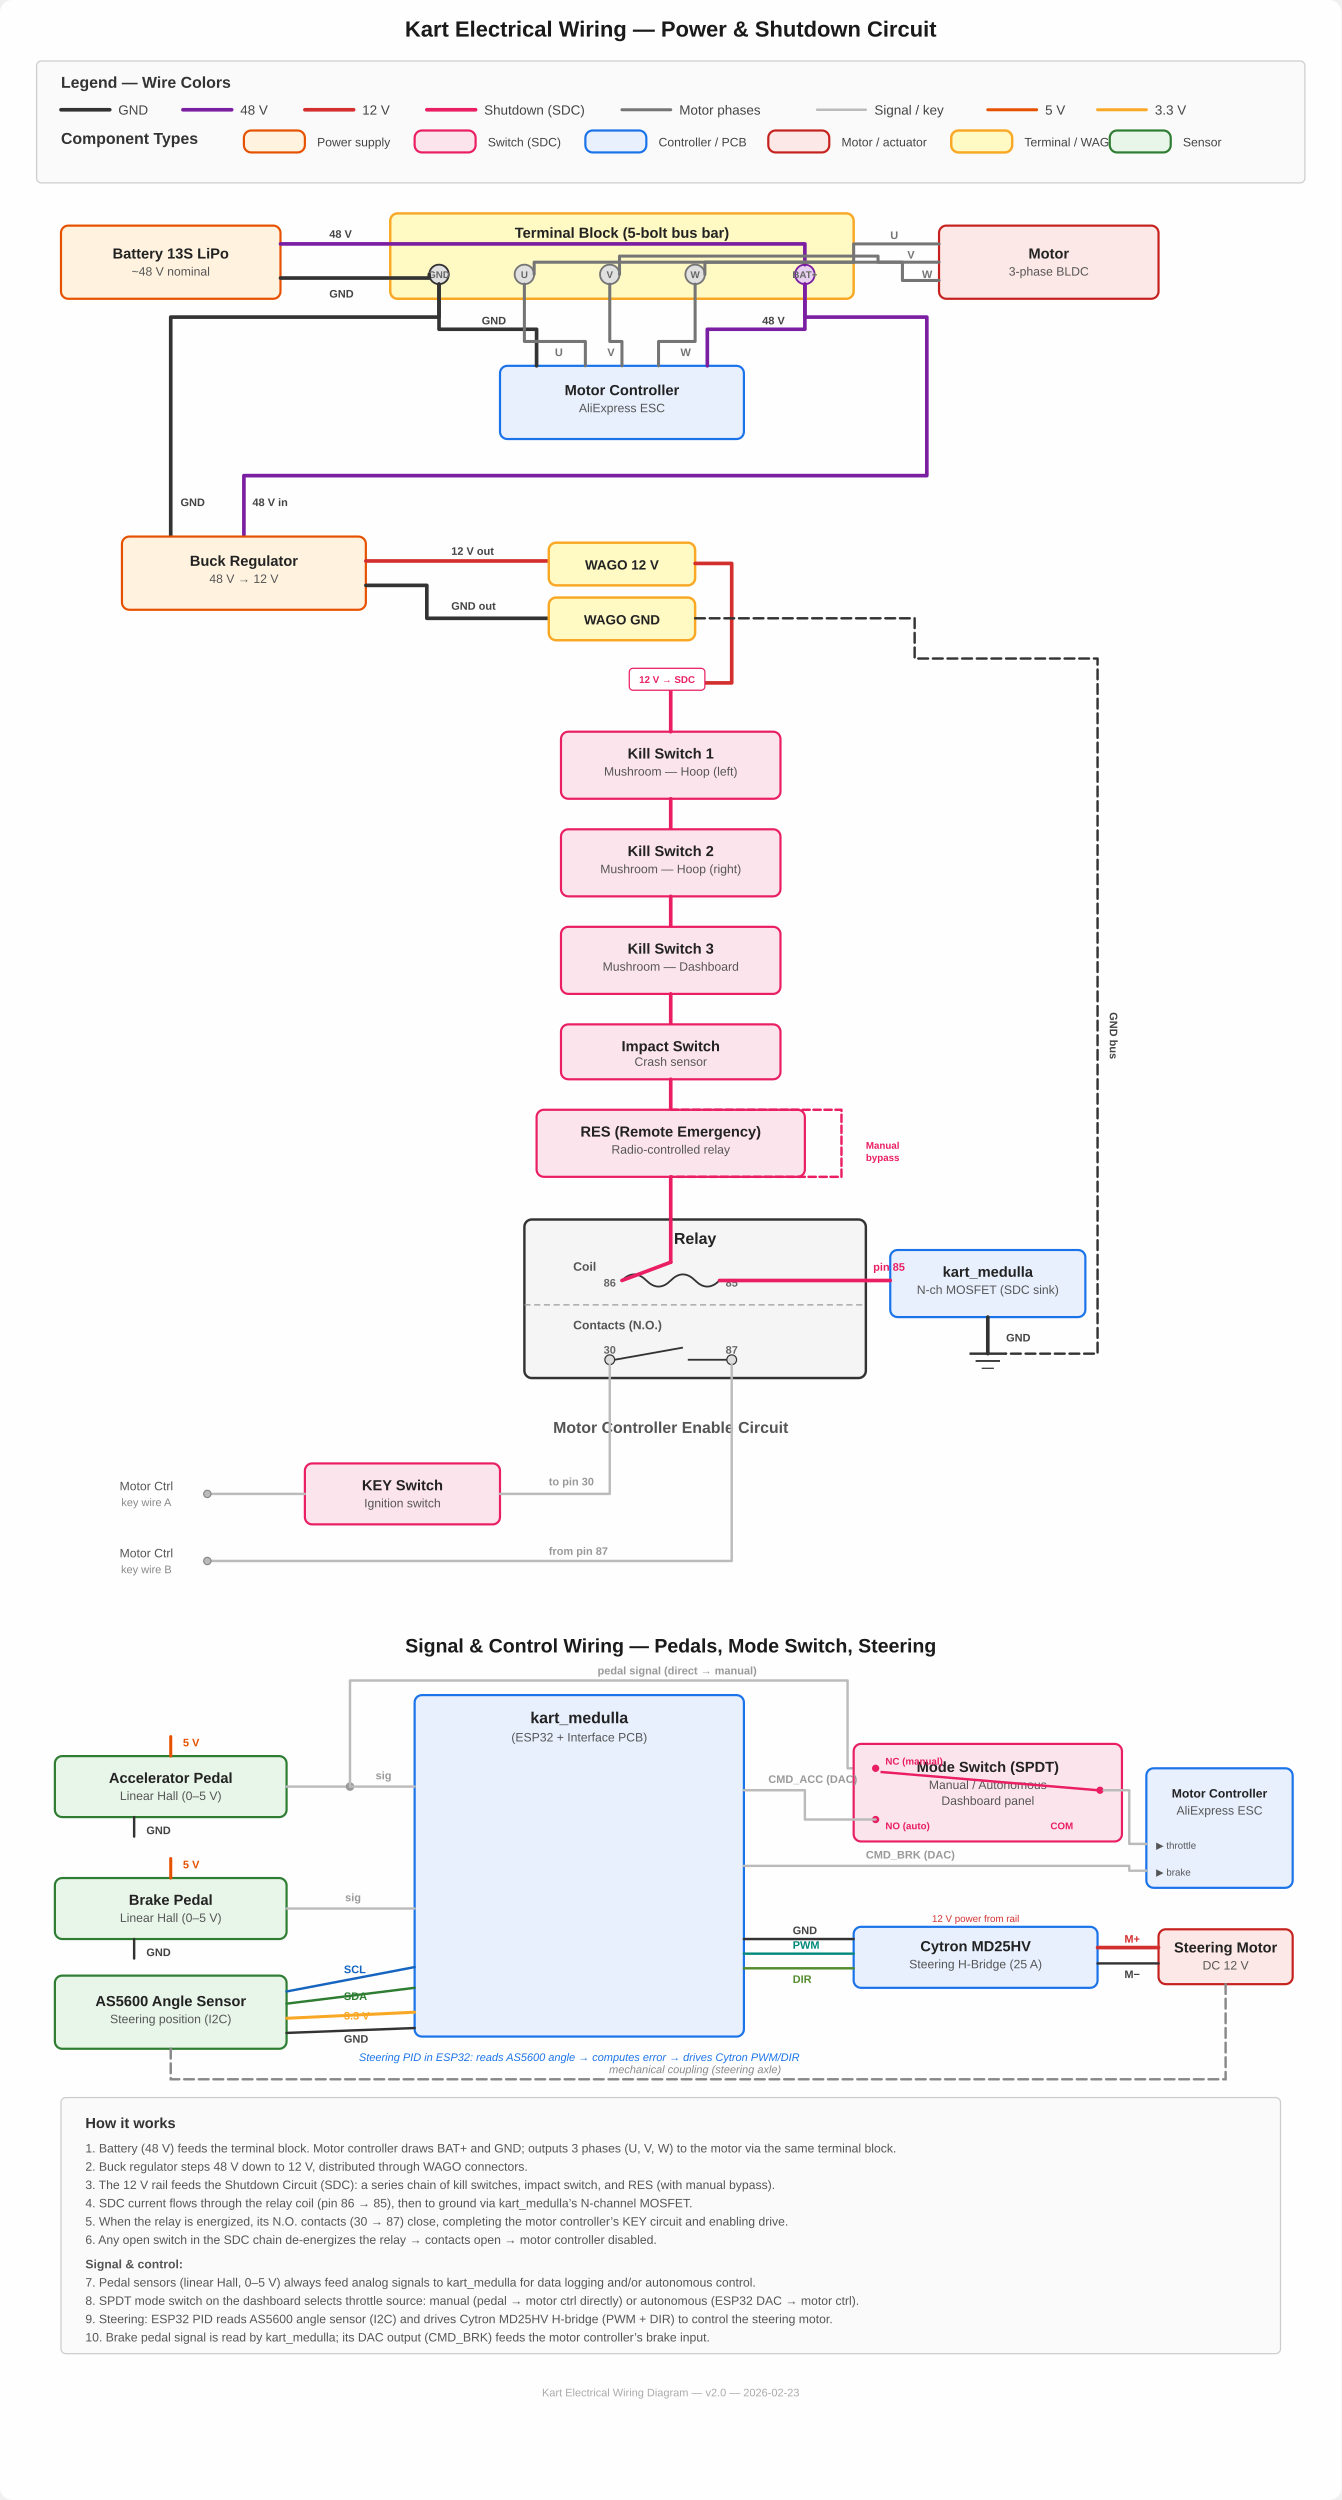
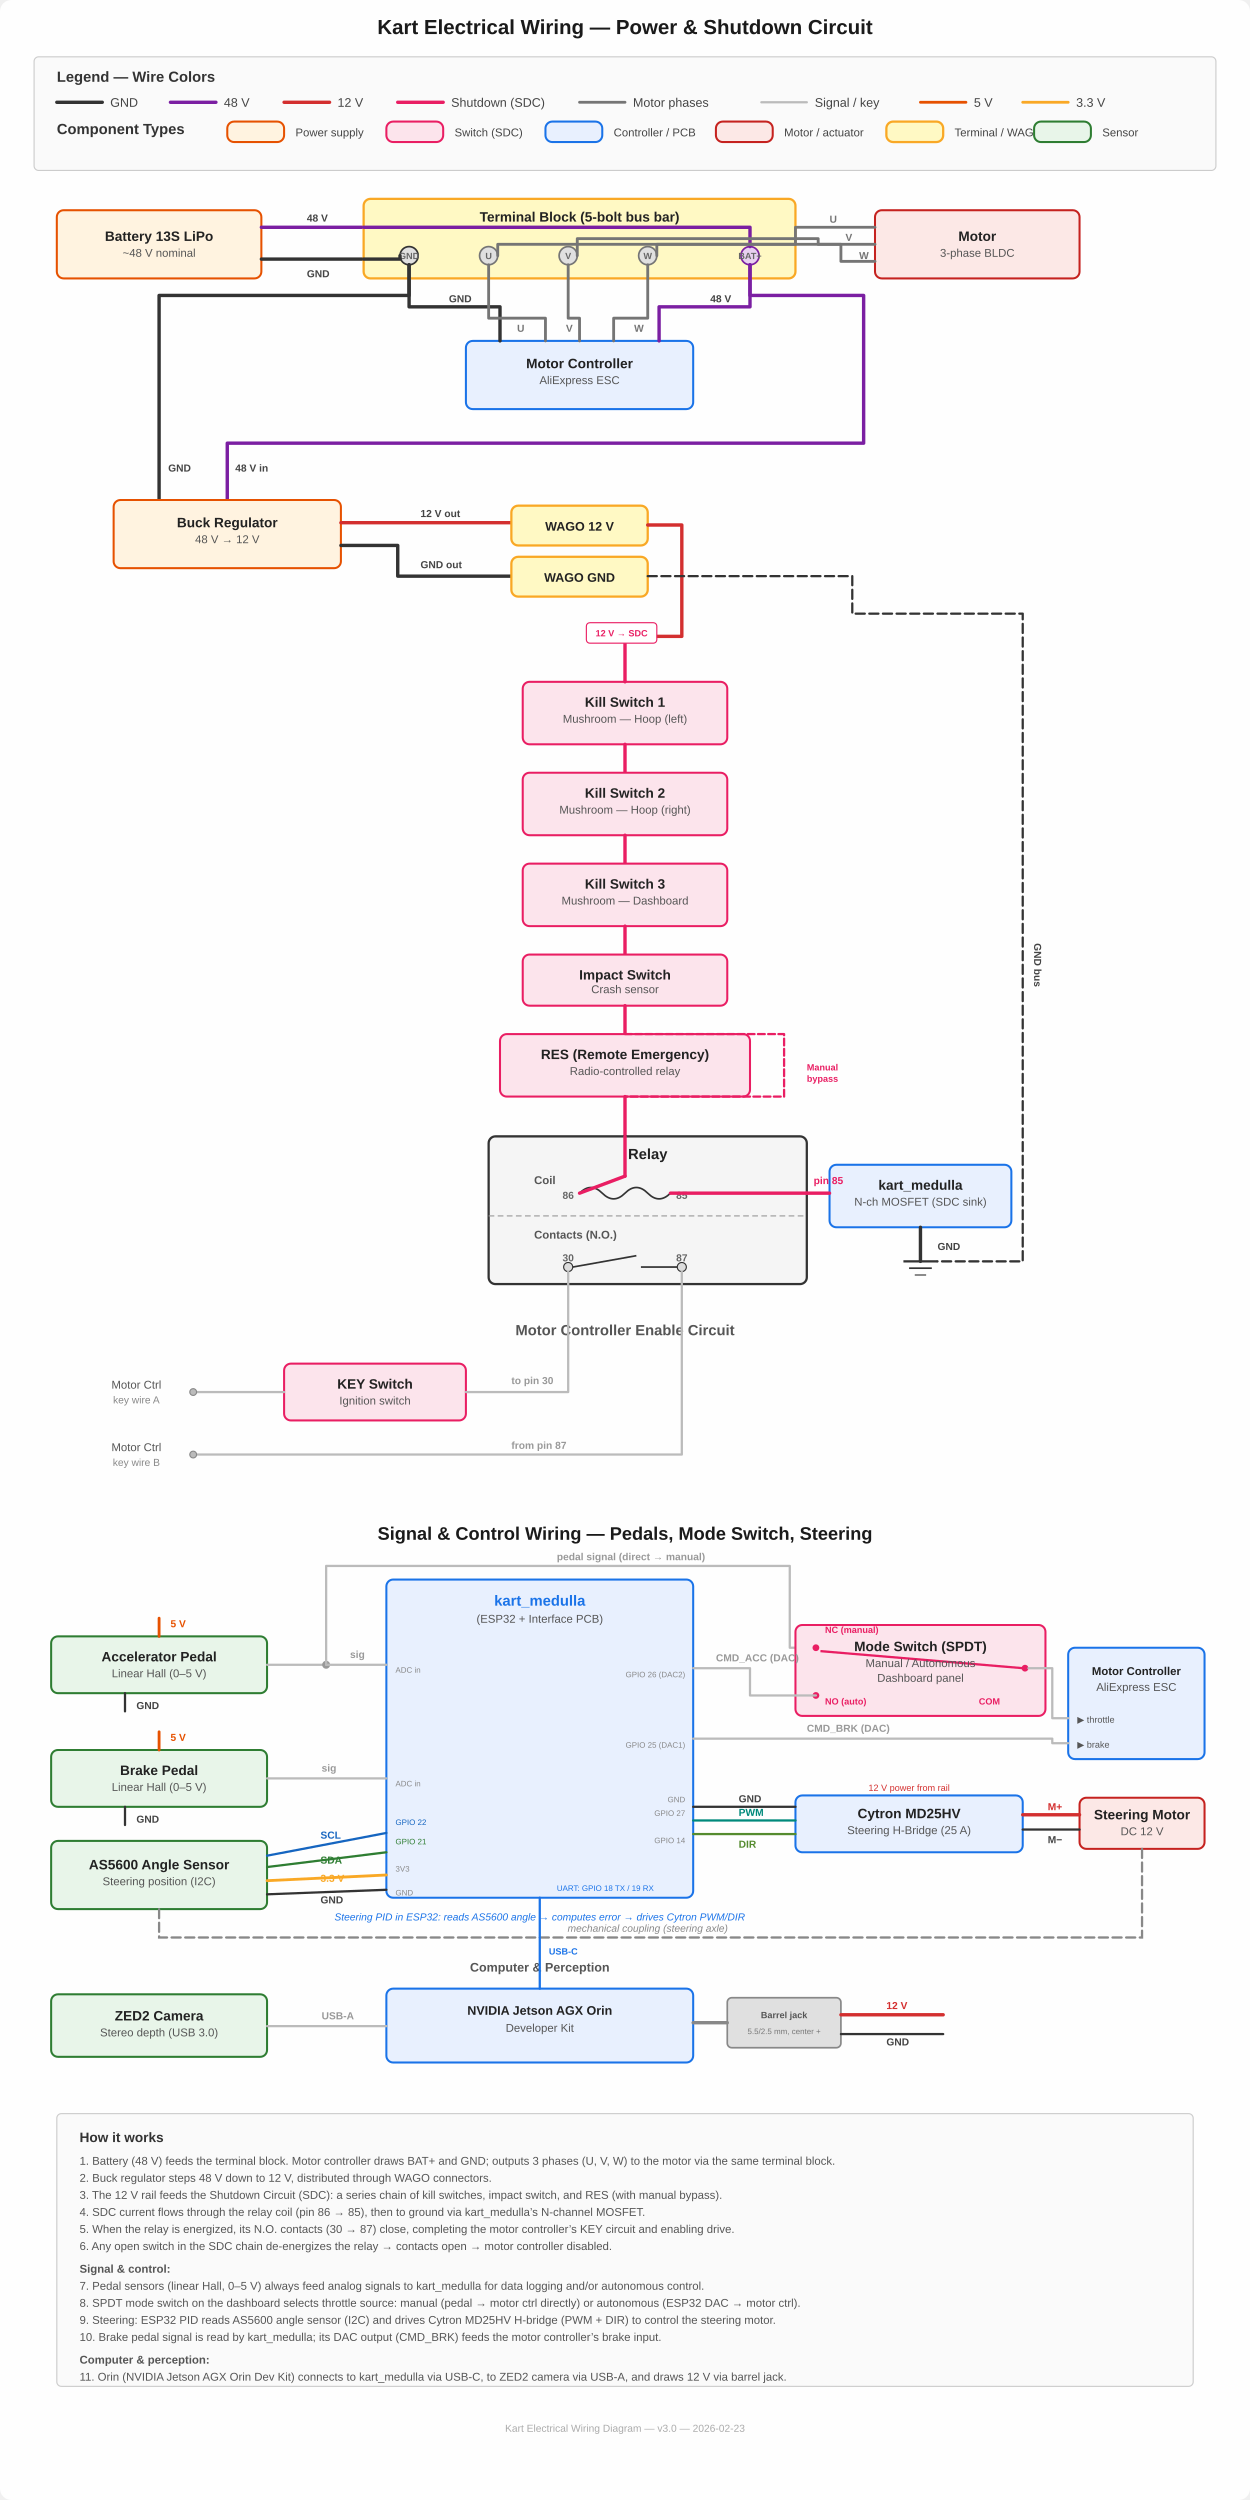
- <svg xmlns="http://www.w3.org/2000/svg" viewBox="0 0 1100 2050" width="1100" height="2050">
+ <svg xmlns="http://www.w3.org/2000/svg" viewBox="0 0 1100 2200" width="1100" height="2200">
  <style>
    text { font-family: 'Segoe UI', Arial, Helvetica, sans-serif; }

    /* === Title and label styles === */
    .title       { font-size: 18px; font-weight: bold; fill: #1a1a1a; }
    .subtitle    { font-size: 12px; fill: #555; }
    .comp-label  { font-size: 12px; font-weight: 600; fill: #222; text-anchor: middle; }
    .comp-detail { font-size: 10px; fill: #555; text-anchor: middle; }
    .wire-label  { font-size: 9px; fill: #444; font-weight: 600; }
    .pin-label   { font-size: 9px; fill: #666; text-anchor: middle; }

    /* === Wire color classes === */
    .wire-gnd      { fill: none; stroke: #333;    stroke-width: 3;   stroke-linecap: round; stroke-linejoin: round; }
    .wire-48v      { fill: none; stroke: #7b1fa2; stroke-width: 3;   stroke-linecap: round; stroke-linejoin: round; }
    .wire-12v      { fill: none; stroke: #d32f2f; stroke-width: 3;   stroke-linecap: round; stroke-linejoin: round; }
    .wire-shutdown { fill: none; stroke: #e91e63; stroke-width: 3;   stroke-linecap: round; stroke-linejoin: round; }
    .wire-phase    { fill: none; stroke: #757575; stroke-width: 2.5; stroke-linecap: round; stroke-linejoin: round; }
    .wire-signal   { fill: none; stroke: #bbb;    stroke-width: 2;   stroke-linecap: round; stroke-linejoin: round; }
    .wire-5v       { fill: none; stroke: #e65100; stroke-width: 2.5; stroke-linecap: round; stroke-linejoin: round; }
    .wire-3v3      { fill: none; stroke: #f9a825; stroke-width: 2.5; stroke-linecap: round; stroke-linejoin: round; }

    /* === Component box styles === */
    .comp-box            { fill: #f5f5f5; stroke: #333;    stroke-width: 1.5; }
    .comp-box-power      { fill: #fff3e0; stroke: #e65100; stroke-width: 1.8; }
    .comp-box-switch     { fill: #fce4ec; stroke: #e91e63; stroke-width: 1.8; }
    .comp-box-controller { fill: #e8f0fe; stroke: #1a73e8; stroke-width: 1.8; }
    .comp-box-motor      { fill: #fce8e6; stroke: #c5221f; stroke-width: 1.8; }
    .comp-box-connector  { fill: #fff9c4; stroke: #f9a825; stroke-width: 2;   }
    .comp-box-sensor     { fill: #e8f5e9; stroke: #2e7d32; stroke-width: 1.8; }

    /* === Legend === */
    .legend-box { fill: #fafafa; stroke: #ccc; stroke-width: 1; rx: 4; }
  </style>
-   <rect width="1100" height="2050" fill="#fefefe" rx="10" />
+   <rect width="1100" height="2200" fill="#fefefe" rx="10" />
  <text x="550" y="30" text-anchor="middle" class="title">Kart Electrical Wiring — Power &amp; Shutdown Circuit</text>
  <rect x="30" y="50" width="1040" height="100" class="legend-box" />
  <text x="50" y="72" style="font-size:13px;font-weight:bold;fill:#333;">Legend — Wire Colors</text>
  <line x1="50" y1="90" x2="90" y2="90" class="wire-gnd" />
  <text x="97" y="94" style="font-size:11px;fill:#444;">GND</text>
  <line x1="150" y1="90" x2="190" y2="90" class="wire-48v" />
  <text x="197" y="94" style="font-size:11px;fill:#444;">48 V</text>
  <line x1="250" y1="90" x2="290" y2="90" class="wire-12v" />
  <text x="297" y="94" style="font-size:11px;fill:#444;">12 V</text>
  <line x1="350" y1="90" x2="390" y2="90" class="wire-shutdown" />
  <text x="397" y="94" style="font-size:11px;fill:#444;">Shutdown (SDC)</text>
  <line x1="510" y1="90" x2="550" y2="90" class="wire-phase" />
  <text x="557" y="94" style="font-size:11px;fill:#444;">Motor phases</text>
  <line x1="670" y1="90" x2="710" y2="90" class="wire-signal" />
  <text x="717" y="94" style="font-size:11px;fill:#444;">Signal / key</text>
  <line x1="810" y1="90" x2="850" y2="90" class="wire-5v" />
  <text x="857" y="94" style="font-size:11px;fill:#444;">5 V</text>
  <line x1="900" y1="90" x2="940" y2="90" class="wire-3v3" />
  <text x="947" y="94" style="font-size:11px;fill:#444;">3.3 V</text>
  <text x="50" y="118" style="font-size:13px;font-weight:bold;fill:#333;">Component Types</text>
  <rect x="200" y="107" width="50" height="18" rx="6" class="comp-box-power" />
  <text x="260" y="120" style="font-size:10px;fill:#444;">Power supply</text>
  <rect x="340" y="107" width="50" height="18" rx="6" class="comp-box-switch" />
  <text x="400" y="120" style="font-size:10px;fill:#444;">Switch (SDC)</text>
  <rect x="480" y="107" width="50" height="18" rx="6" class="comp-box-controller" />
  <text x="540" y="120" style="font-size:10px;fill:#444;">Controller / PCB</text>
  <rect x="630" y="107" width="50" height="18" rx="6" class="comp-box-motor" />
  <text x="690" y="120" style="font-size:10px;fill:#444;">Motor / actuator</text>
  <rect x="780" y="107" width="50" height="18" rx="6" class="comp-box-connector" />
  <text x="840" y="120" style="font-size:10px;fill:#444;">Terminal / WAGO</text>
  <rect x="910" y="107" width="50" height="18" rx="6" class="comp-box-sensor" />
  <text x="970" y="120" style="font-size:10px;fill:#444;">Sensor</text>
  <rect x="50" y="185" width="180" height="60" rx="6" class="comp-box-power" />
  <text x="140" y="212" class="comp-label">Battery 13S LiPo</text>
  <text x="140" y="226" class="comp-detail">~48 V nominal</text>
  <polyline points="230,200 320,200" class="wire-48v" />
  <text x="270" y="195" class="wire-label">48 V</text>
  <polyline points="230,228 320,228" class="wire-gnd" />
  <text x="270" y="244" class="wire-label">GND</text>
  <rect x="320" y="175" width="380" height="70" rx="6" class="comp-box-connector" />
  <text x="510" y="195" class="comp-label">Terminal Block (5-bolt bus bar)</text>
  <circle cx="360" cy="225" r="8" fill="#e0e0e0" stroke="#333" stroke-width="1.5" />
  <text x="360" y="228" class="pin-label" style="font-size:8px;font-weight:bold;">GND</text>
  <circle cx="430" cy="225" r="8" fill="#e0e0e0" stroke="#757575" stroke-width="1.5" />
  <text x="430" y="228" class="pin-label" style="font-size:8px;font-weight:bold;">U</text>
  <circle cx="500" cy="225" r="8" fill="#e0e0e0" stroke="#757575" stroke-width="1.5" />
  <text x="500" y="228" class="pin-label" style="font-size:8px;font-weight:bold;">V</text>
  <circle cx="570" cy="225" r="8" fill="#e0e0e0" stroke="#757575" stroke-width="1.5" />
  <text x="570" y="228" class="pin-label" style="font-size:8px;font-weight:bold;">W</text>
  <circle cx="660" cy="225" r="8" fill="#e8d0f0" stroke="#7b1fa2" stroke-width="1.5" />
  <text x="660" y="228" class="pin-label" style="font-size:8px;font-weight:bold;">BAT+</text>
  <polyline points="320,228 352,228 352,225" class="wire-gnd" />
  <polyline points="320,200 660,200 660,217" class="wire-48v" />
  <rect x="410" y="300" width="200" height="60" rx="6" class="comp-box-controller" />
  <text x="510" y="324" class="comp-label">Motor Controller</text>
  <text x="510" y="338" class="comp-detail">AliExpress ESC</text>
  <polyline points="660,233 660,270 580,270 580,300" class="wire-48v" />
  <text x="625" y="266" class="wire-label">48 V</text>
  <polyline points="360,233 360,270 440,270 440,300" class="wire-gnd" />
  <text x="395" y="266" class="wire-label">GND</text>
  <polyline points="480,300 480,280 430,280 430,233" class="wire-phase" />
  <polyline points="510,300 510,280 500,280 500,233" class="wire-phase" />
  <polyline points="540,300 540,280 570,280 570,233" class="wire-phase" />
  <text x="455" y="292" class="wire-label" style="fill:#757575;">U</text>
  <text x="498" y="292" class="wire-label" style="fill:#757575;">V</text>
  <text x="558" y="292" class="wire-label" style="fill:#757575;">W</text>
  <rect x="770" y="185" width="180" height="60" rx="6" class="comp-box-motor" />
  <text x="860" y="212" class="comp-label">Motor</text>
  <text x="860" y="226" class="comp-detail">3-phase BLDC</text>
  <polyline points="438,225 438,215 700,215 700,200 770,200" class="wire-phase" />
  <polyline points="508,225 508,210 720,210 720,215 770,215" class="wire-phase" />
  <polyline points="578,225 578,215 740,215 740,230 770,230" class="wire-phase" />
  <text x="730" y="196" class="wire-label" style="fill:#757575;">U</text>
  <text x="744" y="212" class="wire-label" style="fill:#757575;">V</text>
  <text x="756" y="228" class="wire-label" style="fill:#757575;">W</text>
  <polyline points="360,233 360,260 140,260 140,440" class="wire-gnd" />
  <polyline points="660,233 660,260 760,260 760,390 200,390 200,440" class="wire-48v" />
  <rect x="100" y="440" width="200" height="60" rx="6" class="comp-box-power" />
  <text x="200" y="464" class="comp-label">Buck Regulator</text>
  <text x="200" y="478" class="comp-detail">48 V → 12 V</text>
  <text x="148" y="415" class="wire-label">GND</text>
  <text x="207" y="415" class="wire-label">48 V in</text>
  <polyline points="300,460 450,460" class="wire-12v" />
  <text x="370" y="455" class="wire-label">12 V out</text>
  <polyline points="300,480 350,480 350,507 450,507" class="wire-gnd" />
  <text x="370" y="500" class="wire-label">GND out</text>
  <rect x="450" y="445" width="120" height="35" rx="6" class="comp-box-connector" />
  <text x="510" y="467" class="comp-label" style="font-size:11px;">WAGO 12 V</text>
  <rect x="450" y="490" width="120" height="35" rx="6" class="comp-box-connector" />
  <text x="510" y="512" class="comp-label" style="font-size:11px;">WAGO GND</text>
  <polyline points="570,462 600,462 600,560 550,560" class="wire-12v" />
  <polyline points="550,560 550,600" class="wire-shutdown" />
  <rect x="516" y="548" width="62" height="18" rx="3" fill="#fff" stroke="#e91e63" stroke-width="1" />
  <text x="547" y="560" style="font-size:8px;fill:#e91e63;text-anchor:middle;font-weight:600;">12 V → SDC</text>
  <rect x="460" y="600" width="180" height="55" rx="6" class="comp-box-switch" />
  <text x="550" y="622" class="comp-label">Kill Switch 1</text>
  <text x="550" y="636" class="comp-detail">Mushroom — Hoop (left)</text>
  <line x1="550" y1="600" x2="550" y2="600" class="wire-shutdown" />
  <line x1="550" y1="655" x2="550" y2="680" class="wire-shutdown" />
  <rect x="460" y="680" width="180" height="55" rx="6" class="comp-box-switch" />
  <text x="550" y="702" class="comp-label">Kill Switch 2</text>
  <text x="550" y="716" class="comp-detail">Mushroom — Hoop (right)</text>
  <line x1="550" y1="735" x2="550" y2="760" class="wire-shutdown" />
  <rect x="460" y="760" width="180" height="55" rx="6" class="comp-box-switch" />
  <text x="550" y="782" class="comp-label">Kill Switch 3</text>
  <text x="550" y="796" class="comp-detail">Mushroom — Dashboard</text>
  <line x1="550" y1="815" x2="550" y2="840" class="wire-shutdown" />
  <rect x="460" y="840" width="180" height="45" rx="6" class="comp-box-switch" />
  <text x="550" y="862" class="comp-label">Impact Switch</text>
  <text x="550" y="874" class="comp-detail">Crash sensor</text>
  <line x1="550" y1="885" x2="550" y2="910" class="wire-shutdown" />
  <rect x="440" y="910" width="220" height="55" rx="6" class="comp-box-switch" />
  <text x="550" y="932" class="comp-label">RES (Remote Emergency)</text>
  <text x="550" y="946" class="comp-detail">Radio-controlled relay</text>
  <polyline points="550,910 690,910 690,965 550,965" class="wire-shutdown" style="stroke-dasharray:6,3; stroke-width:2;" />
  <text x="710" y="942" class="wire-label" style="fill:#e91e63;font-size:8px;">Manual</text>
  <text x="710" y="952" class="wire-label" style="fill:#e91e63;font-size:8px;">bypass</text>
  <line x1="550" y1="965" x2="550" y2="1000" class="wire-shutdown" />
  <rect x="430" y="1000" width="280" height="130" rx="6" class="comp-box" style="stroke-width:2;" />
  <text x="570" y="1020" class="comp-label" style="font-size:13px;">Relay</text>
  <line x1="430" y1="1070" x2="710" y2="1070" stroke="#999" stroke-width="1" stroke-dasharray="5,3" />
  <text x="470" y="1042" style="font-size:10px;fill:#555;font-weight:600;">Coil</text>
  <path d="M510,1050 Q520,1040 530,1050 Q540,1060 550,1050 Q560,1040 570,1050 Q580,1060 590,1050" fill="none" stroke="#333" stroke-width="1.5" />
  <text x="500" y="1055" class="pin-label" style="font-weight:bold;">86</text>
  <text x="600" y="1055" class="pin-label" style="font-weight:bold;">85</text>
  <line x1="550" y1="1000" x2="550" y2="1035" class="wire-shutdown" />
  <polyline points="550,1035 510,1050" class="wire-shutdown" />
  <line x1="590" y1="1050" x2="710" y2="1050" class="wire-shutdown" />
  <text x="470" y="1090" style="font-size:10px;fill:#555;font-weight:600;">Contacts (N.O.)</text>
  <text x="500" y="1110" class="pin-label" style="font-weight:bold;">30</text>
  <circle cx="500" cy="1115" r="4" fill="#ddd" stroke="#333" stroke-width="1" />
  <text x="600" y="1110" class="pin-label" style="font-weight:bold;">87</text>
  <circle cx="600" cy="1115" r="4" fill="#ddd" stroke="#333" stroke-width="1" />
  <line x1="504" y1="1115" x2="560" y2="1105" stroke="#333" stroke-width="1.5" />
  <line x1="564" y1="1115" x2="596" y2="1115" stroke="#333" stroke-width="1.5" />
  <rect x="730" y="1025" width="160" height="55" rx="6" class="comp-box-controller" />
  <text x="810" y="1047" class="comp-label">kart_medulla</text>
  <text x="810" y="1061" class="comp-detail">N-ch MOSFET (SDC sink)</text>
  <line x1="710" y1="1050" x2="730" y2="1050" class="wire-shutdown" />
  <text x="716" y="1042" class="wire-label" style="fill:#e91e63;">pin 85</text>
  <line x1="810" y1="1080" x2="810" y2="1110" class="wire-gnd" />
  <text x="825" y="1100" class="wire-label">GND</text>
  <line x1="795" y1="1110" x2="825" y2="1110" stroke="#333" stroke-width="2" />
  <line x1="800" y1="1116" x2="820" y2="1116" stroke="#333" stroke-width="1.5" />
  <line x1="805" y1="1122" x2="815" y2="1122" stroke="#333" stroke-width="1" />
  <polyline points="570,507 750,507 750,540 900,540 900,1110 825,1110" class="wire-gnd" style="stroke-dasharray:8,4;stroke-width:2;" />
  <text x="910" y="830" class="wire-label" transform="rotate(90,910,830)">GND bus</text>
  <text x="550" y="1175" class="comp-label" style="font-size:13px;fill:#555;">Motor Controller Enable Circuit</text>
  <rect x="250" y="1200" width="160" height="50" rx="6" class="comp-box-switch" />
  <text x="330" y="1222" class="comp-label">KEY Switch</text>
  <text x="330" y="1236" class="comp-detail">Ignition switch</text>
  <text x="120" y="1222" style="font-size:10px;fill:#555;text-anchor:middle;">Motor Ctrl</text>
  <text x="120" y="1235" style="font-size:9px;fill:#888;text-anchor:middle;">key wire A</text>
  <line x1="170" y1="1225" x2="250" y2="1225" class="wire-signal" />
  <polyline points="410,1225 500,1225 500,1119" class="wire-signal" />
  <text x="450" y="1218" class="wire-label" style="fill:#999;">to pin 30</text>
  <polyline points="600,1119 600,1280 170,1280" class="wire-signal" />
  <text x="450" y="1275" class="wire-label" style="fill:#999;">from pin 87</text>
  <text x="120" y="1277" style="font-size:10px;fill:#555;text-anchor:middle;">Motor Ctrl</text>
  <text x="120" y="1290" style="font-size:9px;fill:#888;text-anchor:middle;">key wire B</text>
  <circle cx="170" cy="1225" r="3" fill="#bbb" stroke="#888" stroke-width="1" />
  <circle cx="170" cy="1280" r="3" fill="#bbb" stroke="#888" stroke-width="1" />
  <text x="550" y="1355" text-anchor="middle" class="title" style="font-size:16px;">
    Signal &amp; Control Wiring — Pedals, Mode Switch, Steering
  </text>
  <rect x="340" y="1390" width="270" height="280" rx="6" class="comp-box-controller" />
-   <text x="475" y="1413" class="comp-label" style="font-size:13px;">kart_medulla</text>
+   <a href="https://um-driverless.github.io/kart_docs/assembly/electronics/kart-medulla/" target="_blank">
+     <text x="475" y="1413" class="comp-label" style="font-size:13px;fill:#1a73e8;cursor:pointer;">kart_medulla</text>
+   </a>
  <text x="475" y="1428" class="comp-detail">(ESP32 + Interface PCB)</text>
+   <text x="348" y="1472" style="font-size:7px;fill:#888;">ADC in</text>
+   <text x="348" y="1572" style="font-size:7px;fill:#888;">ADC in</text>
+   <text x="348" y="1606" style="font-size:7px;fill:#1565c0;">GPIO 22</text>
+   <text x="348" y="1623" style="font-size:7px;fill:#2e7d32;">GPIO 21</text>
+   <text x="348" y="1647" style="font-size:7px;fill:#888;">3V3</text>
+   <text x="348" y="1668" style="font-size:7px;fill:#888;">GND</text>
+   <text x="603" y="1476" style="font-size:7px;fill:#888;text-anchor:end;">GPIO 26 (DAC2)</text>
+   <text x="603" y="1538" style="font-size:7px;fill:#888;text-anchor:end;">GPIO 25 (DAC1)</text>
+   <text x="603" y="1586" style="font-size:7px;fill:#888;text-anchor:end;">GND</text>
+   <text x="603" y="1598" style="font-size:7px;fill:#888;text-anchor:end;">GPIO 27</text>
+   <text x="603" y="1622" style="font-size:7px;fill:#888;text-anchor:end;">GPIO 14</text>
+   <text x="490" y="1664" style="font-size:7px;fill:#1a73e8;">UART: GPIO 18 TX / 19 RX</text>
  <rect x="45" y="1440" width="190" height="50" rx="6" class="comp-box-sensor" />
  <text x="140" y="1462" class="comp-label">Accelerator Pedal</text>
  <text x="140" y="1476" class="comp-detail">Linear Hall (0–5 V)</text>
  <line x1="140" y1="1440" x2="140" y2="1424" class="wire-5v" />
  <text x="150" y="1432" class="wire-label" style="fill:#e65100;">5 V</text>
  <line x1="110" y1="1490" x2="110" y2="1506" class="wire-gnd" style="stroke-width:2;" />
  <text x="120" y="1504" class="wire-label">GND</text>
  <polyline points="235,1465 287,1465" class="wire-signal" />
  <circle cx="287" cy="1465" r="3.5" fill="#999" stroke="none" />
  <polyline points="287,1465 340,1465" class="wire-signal" />
  <text x="308" y="1459" class="wire-label" style="fill:#999;">sig</text>
  <polyline points="287,1465 287,1378 695,1378 695,1450 700,1450" class="wire-signal" />
  <text x="490" y="1373" class="wire-label" style="fill:#999;">pedal signal (direct → manual)</text>
  <rect x="45" y="1540" width="190" height="50" rx="6" class="comp-box-sensor" />
  <text x="140" y="1562" class="comp-label">Brake Pedal</text>
  <text x="140" y="1576" class="comp-detail">Linear Hall (0–5 V)</text>
  <line x1="140" y1="1540" x2="140" y2="1524" class="wire-5v" />
  <text x="150" y="1532" class="wire-label" style="fill:#e65100;">5 V</text>
  <line x1="110" y1="1590" x2="110" y2="1606" class="wire-gnd" style="stroke-width:2;" />
  <text x="120" y="1604" class="wire-label">GND</text>
  <polyline points="235,1565 340,1565" class="wire-signal" />
  <text x="283" y="1559" class="wire-label" style="fill:#999;">sig</text>
  <rect x="700" y="1430" width="220" height="80" rx="6" class="comp-box-switch" />
+   <line x1="900" y1="1468" x2="722" y2="1453" stroke="#e91e63" stroke-width="2" />
  <text x="810" y="1453" class="comp-label">Mode Switch (SPDT)</text>
  <text x="810" y="1467" class="comp-detail">Manual / Autonomous</text>
  <text x="810" y="1480" class="comp-detail">Dashboard panel</text>
  <circle cx="718" cy="1450" r="3" fill="#e91e63" stroke="none" />
-   <text x="726" y="1447" style="font-size:8px;fill:#e91e63;font-weight:600;">NC (manual)</text>
+   <text x="726" y="1437" style="font-size:8px;fill:#e91e63;font-weight:600;">NC (manual)</text>
  <circle cx="718" cy="1492" r="3" fill="#e91e63" stroke="none" />
  <text x="726" y="1500" style="font-size:8px;fill:#e91e63;font-weight:600;">NO (auto)</text>
  <circle cx="902" cy="1468" r="3" fill="#e91e63" stroke="none" />
  <text x="880" y="1500" style="font-size:8px;fill:#e91e63;font-weight:600;text-anchor:end;">COM</text>
-   <line x1="900" y1="1468" x2="722" y2="1453" stroke="#e91e63" stroke-width="2" />
  <polyline points="610,1468 660,1468 660,1492 718,1492" class="wire-signal" />
  <text x="630" y="1462" class="wire-label" style="fill:#999;">CMD_ACC (DAC)</text>
  <rect x="940" y="1450" width="120" height="98" rx="6" class="comp-box-controller" />
  <text x="1000" y="1474" class="comp-label" style="font-size:10px;">Motor Controller</text>
  <text x="1000" y="1488" class="comp-detail">AliExpress ESC</text>
  <text x="948" y="1516" style="font-size:8px;fill:#555;">▶ throttle</text>
  <text x="948" y="1538" style="font-size:8px;fill:#555;">▶ brake</text>
  <polyline points="905,1468 926,1468 926,1512 940,1512" class="wire-signal" />
  <polyline points="610,1530 926,1530 926,1534 940,1534" class="wire-signal" />
  <text x="710" y="1524" class="wire-label" style="fill:#999;">CMD_BRK (DAC)</text>
  <rect x="45" y="1620" width="190" height="60" rx="6" class="comp-box-sensor" />
  <text x="140" y="1645" class="comp-label">AS5600 Angle Sensor</text>
  <text x="140" y="1659" class="comp-detail">Steering position (I2C)</text>
  <line x1="235" y1="1633" x2="340" y2="1613" stroke="#1565c0" stroke-width="2" fill="none" stroke-linecap="round" />
  <text x="282" y="1618" class="wire-label" style="fill:#1565c0;">SCL</text>
  <line x1="235" y1="1643" x2="340" y2="1630" stroke="#2e7d32" stroke-width="2" fill="none" stroke-linecap="round" />
  <text x="282" y="1640" class="wire-label" style="fill:#2e7d32;">SDA</text>
  <line x1="235" y1="1655" x2="340" y2="1650" class="wire-3v3" />
  <text x="282" y="1656" class="wire-label" style="fill:#f9a825;">3.3 V</text>
  <line x1="235" y1="1667" x2="340" y2="1663" class="wire-gnd" style="stroke-width:2;" />
  <text x="282" y="1675" class="wire-label">GND</text>
  <rect x="700" y="1580" width="200" height="50" rx="6" class="comp-box-controller" />
  <text x="800" y="1600" class="comp-label">Cytron MD25HV</text>
  <text x="800" y="1614" class="comp-detail">Steering H-Bridge (25 A)</text>
  <text x="800" y="1576" style="font-size:8px;fill:#d32f2f;text-anchor:middle;">12 V power from rail</text>
  <line x1="610" y1="1590" x2="700" y2="1590" class="wire-gnd" style="stroke-width:2;" />
  <text x="650" y="1586" class="wire-label">GND</text>
  <line x1="610" y1="1602" x2="700" y2="1602" stroke="#00897b" stroke-width="2" fill="none" stroke-linecap="round" />
  <text x="650" y="1598" class="wire-label" style="fill:#00897b;">PWM</text>
  <line x1="610" y1="1614" x2="700" y2="1614" stroke="#558b2f" stroke-width="2" fill="none" stroke-linecap="round" />
  <text x="650" y="1626" class="wire-label" style="fill:#558b2f;">DIR</text>
  <rect x="950" y="1582" width="110" height="45" rx="6" class="comp-box-motor" />
  <text x="1005" y="1601" class="comp-label">Steering Motor</text>
  <text x="1005" y="1615" class="comp-detail">DC 12 V</text>
  <line x1="900" y1="1597" x2="950" y2="1597" class="wire-12v" />
  <text x="922" y="1593" class="wire-label" style="fill:#d32f2f;">M+</text>
  <line x1="900" y1="1610" x2="950" y2="1610" class="wire-gnd" style="stroke-width:2;" />
  <text x="922" y="1622" class="wire-label">M−</text>
  <polyline points="1005,1627 1005,1705 140,1705 140,1680" stroke="#888" stroke-width="2" stroke-dasharray="8,4" fill="none" stroke-linecap="round" />
  <text x="570" y="1700" text-anchor="middle" style="font-size:9px;fill:#888;font-style:italic;">
    mechanical coupling (steering axle)
  </text>
  <text x="475" y="1690" text-anchor="middle" style="font-size:9px;fill:#1a73e8;font-style:italic;">
    Steering PID in ESP32: reads AS5600 angle → computes error → drives Cytron PWM/DIR
  </text>
-   <rect x="50" y="1720" width="1000" height="210" rx="6" class="legend-box" />
-   <text x="70" y="1745" style="font-size:12px;font-weight:bold;fill:#333;">How it works</text>
-   <text x="70" y="1765" style="font-size:10px;fill:#555;">1. Battery (48 V) feeds the terminal block. Motor controller draws BAT+ and GND; outputs 3 phases (U, V, W) to the motor via the same terminal block.</text>
-   <text x="70" y="1780" style="font-size:10px;fill:#555;">2. Buck regulator steps 48 V down to 12 V, distributed through WAGO connectors.</text>
-   <text x="70" y="1795" style="font-size:10px;fill:#555;">3. The 12 V rail feeds the Shutdown Circuit (SDC): a series chain of kill switches, impact switch, and RES (with manual bypass).</text>
-   <text x="70" y="1810" style="font-size:10px;fill:#555;">4. SDC current flows through the relay coil (pin 86 → 85), then to ground via kart_medulla’s N-channel MOSFET.</text>
-   <text x="70" y="1825" style="font-size:10px;fill:#555;">5. When the relay is energized, its N.O. contacts (30 → 87) close, completing the motor controller’s KEY circuit and enabling drive.</text>
-   <text x="70" y="1840" style="font-size:10px;fill:#555;">6. Any open switch in the SDC chain de-energizes the relay → contacts open → motor controller disabled.</text>
-   <text x="70" y="1860" style="font-size:10px;fill:#555;font-weight:600;">Signal &amp; control:</text>
-   <text x="70" y="1875" style="font-size:10px;fill:#555;">7. Pedal sensors (linear Hall, 0–5 V) always feed analog signals to kart_medulla for data logging and/or autonomous control.</text>
-   <text x="70" y="1890" style="font-size:10px;fill:#555;">8. SPDT mode switch on the dashboard selects throttle source: manual (pedal → motor ctrl directly) or autonomous (ESP32 DAC → motor ctrl).</text>
-   <text x="70" y="1905" style="font-size:10px;fill:#555;">9. Steering: ESP32 PID reads AS5600 angle sensor (I2C) and drives Cytron MD25HV H-bridge (PWM + DIR) to control the steering motor.</text>
-   <text x="70" y="1920" style="font-size:10px;fill:#555;">10. Brake pedal signal is read by kart_medulla; its DAC output (CMD_BRK) feeds the motor controller’s brake input.</text>
-   <text x="550" y="1965" text-anchor="middle" style="font-size:9px;fill:#aaa;">Kart Electrical Wiring Diagram — v2.0 — 2026-02-23</text>
+   <text x="475" y="1735" text-anchor="middle" style="font-size:11px;font-weight:600;fill:#555;">
+     Computer &amp; Perception
+   </text>
+   <rect x="340" y="1750" width="270" height="65" rx="6" class="comp-box-controller" />
+   <text x="475" y="1773" class="comp-label" style="font-size:11px;">NVIDIA Jetson AGX Orin</text>
+   <text x="475" y="1788" class="comp-detail">Developer Kit</text>
+   <rect x="45" y="1755" width="190" height="55" rx="6" class="comp-box-sensor" />
+   <text x="140" y="1778" class="comp-label">ZED2 Camera</text>
+   <text x="140" y="1792" class="comp-detail">Stereo depth (USB 3.0)</text>
+   <line x1="235" y1="1783" x2="340" y2="1783" class="wire-signal" />
+   <text x="283" y="1777" class="wire-label" style="fill:#999;">USB-A</text>
+   <polyline points="475,1750 475,1670" stroke="#1a73e8" stroke-width="2" fill="none" stroke-linecap="round" />
+   <text x="483" y="1720" style="font-size:8px;fill:#1a73e8;font-weight:600;">USB-C</text>
+   <rect x="640" y="1758" width="100" height="44" rx="4" fill="#e0e0e0" stroke="#888" stroke-width="1.5" />
+   <text x="690" y="1776" style="font-size:8px;fill:#555;text-anchor:middle;font-weight:600;">Barrel jack</text>
+   <text x="690" y="1790" style="font-size:7px;fill:#777;text-anchor:middle;">5.5/2.5 mm, center +</text>
+   <line x1="830" y1="1773" x2="740" y2="1773" class="wire-12v" />
+   <text x="780" y="1768" class="wire-label" style="fill:#d32f2f;">12 V</text>
+   <line x1="830" y1="1790" x2="740" y2="1790" class="wire-gnd" style="stroke-width:2;" />
+   <text x="780" y="1800" class="wire-label">GND</text>
+   <line x1="640" y1="1780" x2="610" y2="1780" stroke="#888" stroke-width="3" stroke-linecap="round" />
+   <rect x="50" y="1860" width="1000" height="240" rx="6" class="legend-box" />
+   <text x="70" y="1885" style="font-size:12px;font-weight:bold;fill:#333;">How it works</text>
+   <text x="70" y="1905" style="font-size:10px;fill:#555;">1. Battery (48 V) feeds the terminal block. Motor controller draws BAT+ and GND; outputs 3 phases (U, V, W) to the motor via the same terminal block.</text>
+   <text x="70" y="1920" style="font-size:10px;fill:#555;">2. Buck regulator steps 48 V down to 12 V, distributed through WAGO connectors.</text>
+   <text x="70" y="1935" style="font-size:10px;fill:#555;">3. The 12 V rail feeds the Shutdown Circuit (SDC): a series chain of kill switches, impact switch, and RES (with manual bypass).</text>
+   <text x="70" y="1950" style="font-size:10px;fill:#555;">4. SDC current flows through the relay coil (pin 86 → 85), then to ground via kart_medulla’s N-channel MOSFET.</text>
+   <text x="70" y="1965" style="font-size:10px;fill:#555;">5. When the relay is energized, its N.O. contacts (30 → 87) close, completing the motor controller’s KEY circuit and enabling drive.</text>
+   <text x="70" y="1980" style="font-size:10px;fill:#555;">6. Any open switch in the SDC chain de-energizes the relay → contacts open → motor controller disabled.</text>
+   <text x="70" y="2000" style="font-size:10px;fill:#555;font-weight:600;">Signal &amp; control:</text>
+   <text x="70" y="2015" style="font-size:10px;fill:#555;">7. Pedal sensors (linear Hall, 0–5 V) always feed analog signals to kart_medulla for data logging and/or autonomous control.</text>
+   <text x="70" y="2030" style="font-size:10px;fill:#555;">8. SPDT mode switch on the dashboard selects throttle source: manual (pedal → motor ctrl directly) or autonomous (ESP32 DAC → motor ctrl).</text>
+   <text x="70" y="2045" style="font-size:10px;fill:#555;">9. Steering: ESP32 PID reads AS5600 angle sensor (I2C) and drives Cytron MD25HV H-bridge (PWM + DIR) to control the steering motor.</text>
+   <text x="70" y="2060" style="font-size:10px;fill:#555;">10. Brake pedal signal is read by kart_medulla; its DAC output (CMD_BRK) feeds the motor controller’s brake input.</text>
+   <text x="70" y="2080" style="font-size:10px;fill:#555;font-weight:600;">Computer &amp; perception:</text>
+   <text x="70" y="2095" style="font-size:10px;fill:#555;">11. Orin (NVIDIA Jetson AGX Orin Dev Kit) connects to kart_medulla via USB-C, to ZED2 camera via USB-A, and draws 12 V via barrel jack.</text>
+   <text x="550" y="2140" text-anchor="middle" style="font-size:9px;fill:#aaa;">Kart Electrical Wiring Diagram — v3.0 — 2026-02-23</text>
</svg>
